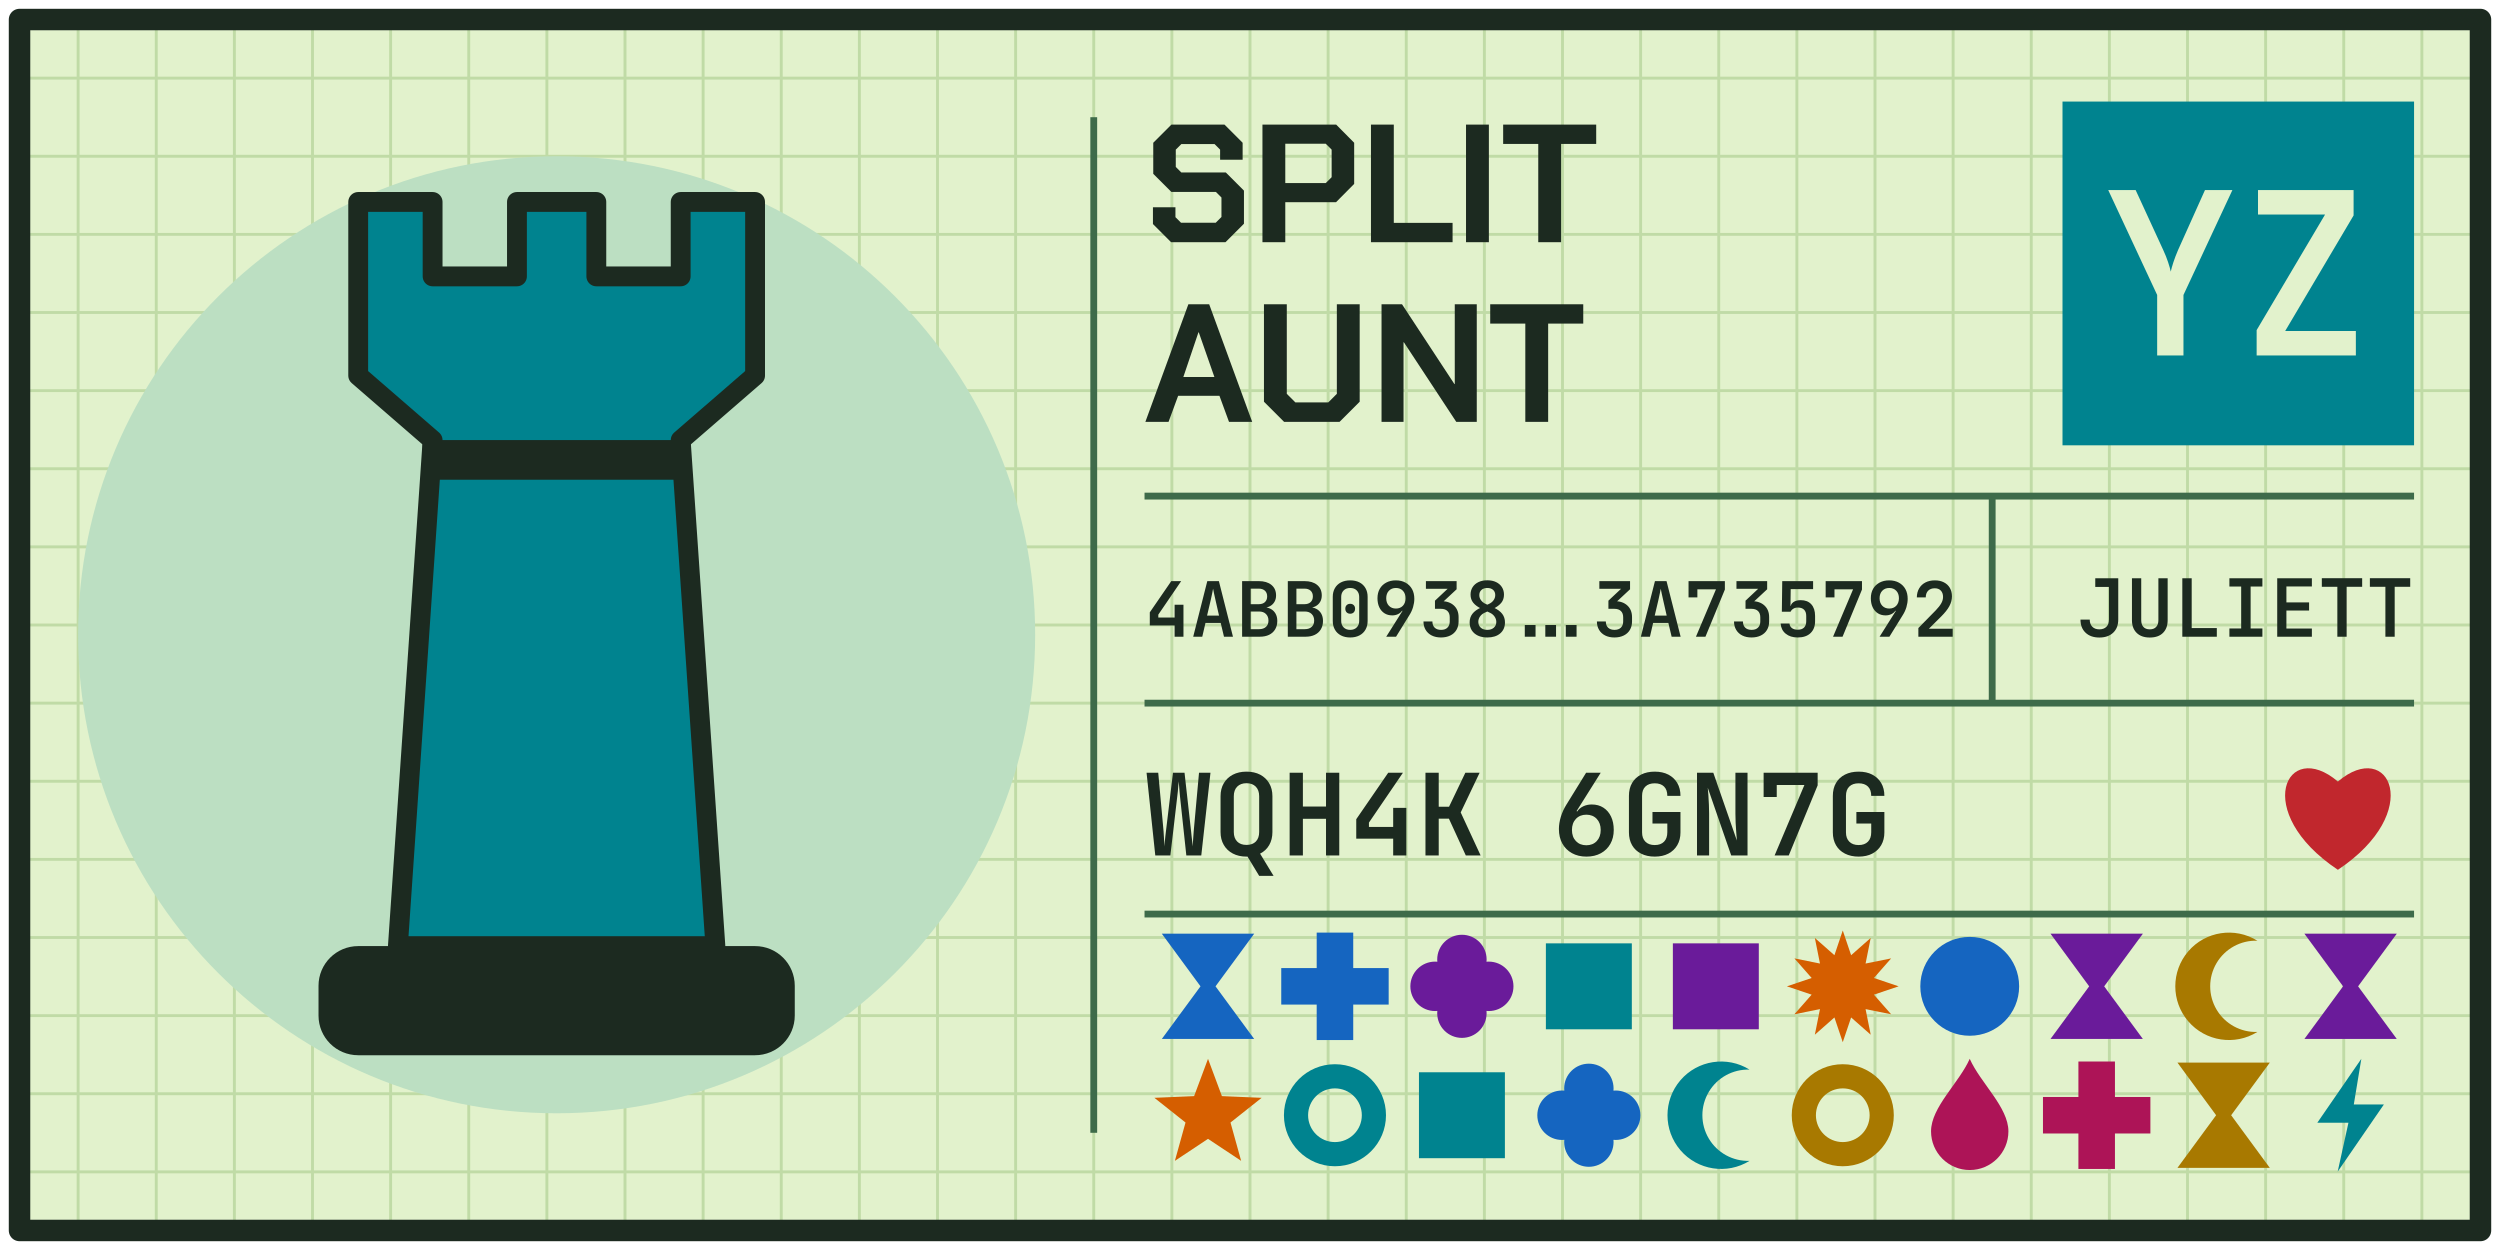
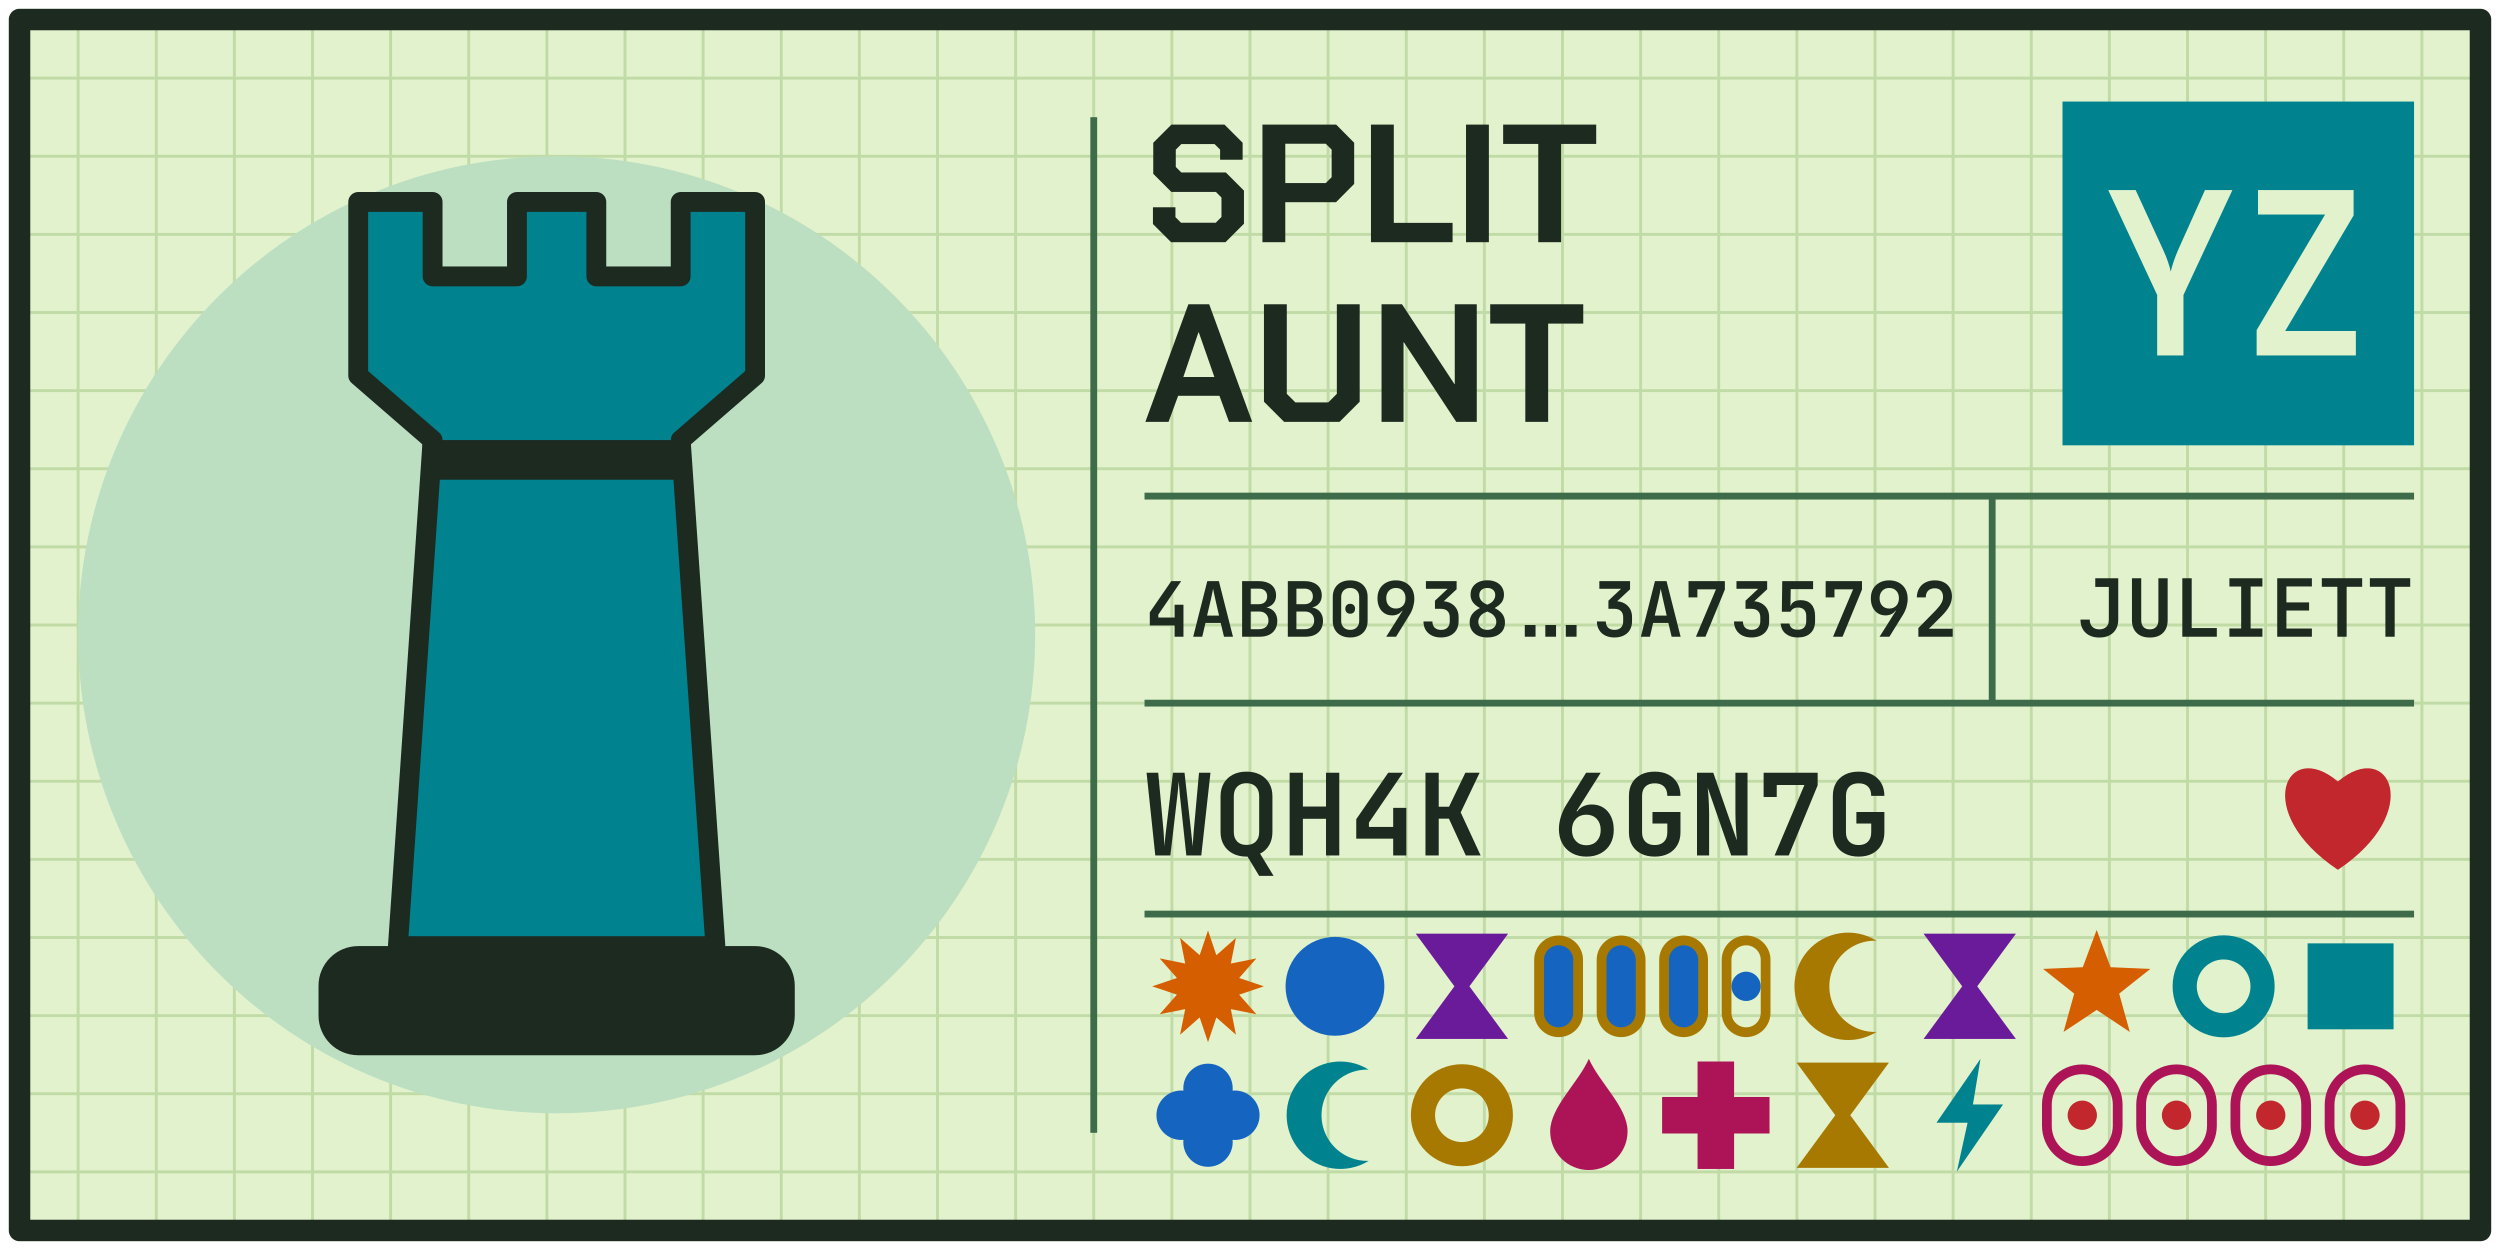
<svg xmlns="http://www.w3.org/2000/svg" viewBox="0 0 960 480" width="256" height="128">
  <defs>
    <clipPath id="c0">
      <path d="M7.5 7.5L952.5 7.5L952.5 7.5L952.5 472.5L952.5 472.5L7.5 472.5L7.5 472.5L7.5 7.5Z" />
    </clipPath>
    <clipPath id="c1">
      <path d="M7.5 0L420 0L420 480L7.5 480Z" />
    </clipPath>
  </defs>
  <path d="M7.5 7.5L952.5 7.5L952.5 7.5L952.5 472.5L952.5 472.5L7.5 472.5L7.5 472.5L7.5 7.5Z" fill="#E2F2CC" />
  <g clip-path="url(#c0)">
    <path d="M30 0L30 480M60 0L60 480M90 0L90 480M120 0L120 480M150 0L150 480M180 0L180 480M210 0L210 480M240 0L240 480M270 0L270 480M300 0L300 480M330 0L330 480M360 0L360 480M390 0L390 480M420 0L420 480M450 0L450 480M480 0L480 480M510 0L510 480M540 0L540 480M570 0L570 480M600 0L600 480M630 0L630 480M660 0L660 480M690 0L690 480M720 0L720 480M750 0L750 480M780 0L780 480M810 0L810 480M840 0L840 480M870 0L870 480M900 0L900 480M930 0L930 480M0 30L960 30M0 60L960 60M0 90L960 90M0 120L960 120M0 150L960 150M0 180L960 180M0 210L960 210M0 240L960 240M0 270L960 270M0 300L960 300M0 330L960 330M0 360L960 360M0 390L960 390M0 420L960 420M0 450L960 450" fill="none" stroke="#C0DBA6" stroke-width="1.12" stroke-linejoin="round" />
    <g clip-path="url(#c1)">
      <path d="M397.5 243.75C397.5 345.23 315.23 427.5 213.75 427.5C112.27 427.5 30 345.23 30 243.75C30 142.27 112.27 60 213.75 60C315.23 60 397.5 142.27 397.5 243.75" fill="#BCDFC2" />
    </g>
  </g>
  <path d="M137.55 77.55L166.12 77.55L166.12 106.13L198.51 106.13L198.51 77.55L228.99 77.55L228.99 106.13L261.38 106.13L261.38 77.55L289.95 77.55L289.95 144.23L261.38 168.99L274.71 363.3L152.79 363.3L166.12 168.99L137.55 144.23Z" fill="#00838F" />
  <path d="M137.55 77.55L166.12 77.55L166.12 106.13L198.51 106.13L198.51 77.55L228.99 77.55L228.99 106.13L261.38 106.13L261.38 77.55L289.95 77.55L289.95 144.23L261.38 168.99L274.71 363.3L152.79 363.3L166.12 168.99L137.55 144.23Z" fill="none" stroke="#1C2A20" stroke-width="7.62" stroke-linecap="round" stroke-linejoin="round" />
  <path d="M137.55 363.3L289.95 363.3L289.95 363.3C298.37 363.3 305.19 370.12 305.19 378.54L305.19 389.97L305.19 389.97C305.19 398.39 298.37 405.21 289.95 405.21L137.55 405.21L137.55 405.21C129.13 405.21 122.31 398.39 122.31 389.97L122.31 378.54L122.31 378.54C122.31 370.12 129.13 363.3 137.55 363.3ZM162.31 168.99L265.19 168.99L265.19 184.23L162.31 184.23Z" fill="#1C2A20" />
  <path d="M420 45L420 435" fill="none" stroke="#3E6B4A" stroke-width="2.62" stroke-linejoin="round" />
  <path d="M442.73 86.03L442.73 79.58L451.37 79.58L451.37 83.39L453.5 85.52L466.85 85.52L469.04 83.32L469.04 75.84L466.91 73.71L449.82 73.71L442.85 66.75L442.85 54.82L449.82 47.85L470.2 47.85L477.17 54.82L477.17 61.33L468.52 61.33L468.52 57.46L466.4 55.33L453.63 55.33L451.5 57.46L451.5 64.1L453.63 66.23L470.72 66.23L477.68 73.2L477.68 85.91L470.59 93L449.69 93ZM484.78 47.85L513.09 47.85L520 54.82L520 70.62L513.03 77.65L493.55 77.65L493.55 93L484.78 93ZM509.1 70.3L511.35 68.04L511.35 57.46L509.1 55.2L493.55 55.2L493.55 70.3ZM526.45 47.85L535.22 47.85L535.22 85.58L557.79 85.58L557.79 93L526.45 93ZM562.95 47.85L571.73 47.85L571.73 93L562.95 93ZM590.69 55.27L577.21 55.27L577.21 47.85L612.94 47.85L612.94 55.27L599.46 55.27L599.46 93L590.69 93Z" fill="#1C2A20" />
  <path d="M456.33 116.85L464.33 116.85L480.84 162L471.94 162L468.27 152L452.4 152L448.72 162L439.82 162ZM466.33 144.78L460.33 127.62L460.2 127.62L454.4 144.78ZM485.36 154.26L485.36 116.85L494.13 116.85L494.13 151.23L497.42 154.52L510.06 154.52L513.35 151.23L513.35 116.85L522.12 116.85L522.12 154.26L514.38 162L493.1 162ZM530.51 116.85L538.38 116.85L558.5 147.49L558.63 147.49L558.63 116.85L567.08 116.85L567.08 162L559.21 162L539.09 131.43L538.96 131.43L538.96 162L530.51 162ZM585.72 124.27L572.24 124.27L572.24 116.85L607.97 116.85L607.97 124.27L594.49 124.27L594.49 162L585.72 162Z" fill="#1C2A20" />
  <path d="M792 39L927 39L927 171L792 171Z" fill="#00838F" />
  <path d="M828.35 136.5L828.35 113.27L809.56 72.99L820.09 72.99L830.7 96.05Q831.83 98.48 832.57 100.74Q833.31 103 833.57 104.31Q833.84 103 834.57 100.74Q835.31 98.48 836.36 96.05L846.71 72.99L857.24 72.99L838.45 113.27L838.45 136.5ZM866.55 136.5L866.55 126.76L892.82 82.39L867.07 82.39L867.07 72.99L903.78 72.99L903.78 82.73L877.51 127.1L904.65 127.1L904.65 136.5Z" fill="#E2F2CC" />
  <path d="M439.5 190.5L927 190.5" fill="none" stroke="#3E6B4A" stroke-width="2.62" stroke-linejoin="round" />
  <path d="M451.05 244.5L451.05 240.17L441.52 240.17L441.52 235.14L449.77 223.15L453.57 223.15L444.79 236.02L444.79 237.13L451.05 237.13L451.05 232.22L454.45 232.22L454.45 244.5ZM458.19 244.5L463.6 223.15L468.05 223.15L473.46 244.5L470.01 244.5L468.75 239.21L462.9 239.21L461.67 244.5ZM463.51 236.4L468.11 236.4L466.76 230.46Q466.41 228.94 466.16 227.74Q465.91 226.54 465.82 226.07Q465.74 226.54 465.5 227.73Q465.27 228.91 464.92 230.43ZM476.97 244.5L476.97 223.15L483.38 223.15Q486.45 223.15 488.23 224.61Q490.01 226.07 490.01 228.65Q490.01 230.08 489.37 231.15Q488.73 232.22 487.62 232.8Q486.5 233.39 485.07 233.39L485.07 233.18Q486.65 233.15 487.86 233.77Q489.08 234.38 489.78 235.58Q490.48 236.78 490.48 238.45Q490.48 240.29 489.66 241.66Q488.84 243.04 487.34 243.77Q485.83 244.5 483.76 244.5ZM480.27 241.6L483.52 241.6Q485.16 241.6 486.12 240.73Q487.09 239.85 487.09 238.3Q487.09 236.72 486.12 235.77Q485.16 234.82 483.52 234.82L480.27 234.82ZM480.27 232.01L483.35 232.01Q484.87 232.01 485.73 231.21Q486.59 230.4 486.59 229.03Q486.59 227.62 485.73 226.83Q484.87 226.04 483.38 226.04L480.27 226.04ZM494.52 244.5L494.52 223.15L500.93 223.15Q504 223.15 505.78 224.61Q507.56 226.07 507.56 228.65Q507.56 230.08 506.92 231.15Q506.28 232.22 505.17 232.8Q504.05 233.39 502.62 233.39L502.62 233.18Q504.2 233.15 505.41 233.77Q506.63 234.38 507.33 235.58Q508.03 236.78 508.03 238.45Q508.03 240.29 507.21 241.66Q506.39 243.04 504.89 243.77Q503.38 244.5 501.31 244.5ZM497.82 241.6L501.07 241.6Q502.71 241.6 503.67 240.73Q504.64 239.85 504.64 238.3Q504.64 236.72 503.67 235.77Q502.71 234.82 501.07 234.82L497.82 234.82ZM497.82 232.01L500.9 232.01Q502.42 232.01 503.28 231.21Q504.14 230.4 504.14 229.03Q504.14 227.62 503.28 226.83Q502.42 226.04 500.93 226.04L497.82 226.04ZM518.48 244.79Q516.43 244.79 514.92 244Q513.41 243.21 512.6 241.78Q511.78 240.35 511.78 238.45L511.78 229.2Q511.78 227.27 512.6 225.85Q513.41 224.43 514.92 223.64Q516.43 222.86 518.48 222.86Q520.55 222.86 522.04 223.64Q523.54 224.43 524.35 225.85Q525.17 227.27 525.17 229.2L525.17 238.45Q525.17 240.35 524.35 241.78Q523.54 243.21 522.03 244Q520.52 244.79 518.48 244.79ZM518.48 241.87Q520.05 241.87 520.99 240.92Q521.93 239.97 521.93 238.45L521.93 229.2Q521.93 227.68 520.99 226.73Q520.05 225.78 518.48 225.78Q516.9 225.78 515.96 226.73Q515.02 227.68 515.02 229.2L515.02 238.45Q515.02 239.97 515.96 240.92Q516.9 241.87 518.48 241.87ZM518.48 235.67Q517.63 235.67 517.11 235.14Q516.6 234.61 516.6 233.74Q516.6 232.89 517.11 232.38Q517.63 231.86 518.48 231.86Q519.32 231.86 519.84 232.38Q520.35 232.89 520.35 233.74Q520.35 234.61 519.84 235.14Q519.32 235.67 518.48 235.67ZM532.31 244.5L538.54 234.61L538.39 234.5Q537.81 235.37 536.81 235.84Q535.82 236.31 534.62 236.31Q532.9 236.31 531.62 235.49Q530.35 234.67 529.65 233.19Q528.95 231.72 528.95 229.73Q528.95 227.65 529.82 226.12Q530.7 224.58 532.3 223.72Q533.89 222.86 536 222.86Q538.16 222.86 539.75 223.75Q541.35 224.64 542.23 226.22Q543.1 227.8 543.1 229.96Q543.1 231.48 542.62 233.12Q542.14 234.76 541.2 236.22L536.08 244.5ZM536.03 233.68Q537.69 233.68 538.72 232.6Q539.74 231.51 539.74 229.73Q539.74 227.94 538.72 226.86Q537.69 225.78 536.03 225.78Q534.36 225.78 533.33 226.86Q532.31 227.94 532.31 229.73Q532.31 231.51 533.33 232.6Q534.36 233.68 536.03 233.68ZM553.34 244.79Q551.29 244.79 549.79 244.03Q548.28 243.27 547.45 241.88Q546.61 240.49 546.61 238.65L550.04 238.65Q550.04 240.17 550.91 241.02Q551.79 241.87 553.37 241.87Q554.98 241.87 555.84 240.99Q556.7 240.11 556.7 238.65L556.7 237.01Q556.7 235.49 555.83 234.64Q554.95 233.79 553.37 233.79L551.03 233.79L551.03 230.66L555.89 226.1L547.55 226.1L547.55 223.15L559.34 223.15L559.34 226.28L553.4 231.81L553.4 230.84Q556.5 230.84 558.3 232.51Q560.1 234.17 560.1 237.01L560.1 238.65Q560.1 240.49 559.28 241.88Q558.46 243.27 556.92 244.03Q555.39 244.79 553.34 244.79ZM571.13 244.79Q569.05 244.79 567.53 244.08Q566.01 243.36 565.17 242.06Q564.34 240.76 564.34 239Q564.34 237.07 565.41 235.7Q566.47 234.32 568.64 233.33L571.8 231.89Q572.91 231.37 573.54 230.47Q574.17 229.58 574.17 228.5Q574.17 227.24 573.35 226.51Q572.53 225.78 571.13 225.78Q569.72 225.78 568.89 226.53Q568.05 227.27 568.05 228.53Q568.05 229.58 568.68 230.46Q569.31 231.34 570.39 231.86L573.55 233.3Q575.83 234.35 576.87 235.74Q577.91 237.13 577.91 239Q577.91 241.66 576.08 243.23Q574.25 244.79 571.13 244.79ZM571.13 241.87Q572.7 241.87 573.64 241.02Q574.58 240.17 574.58 238.83Q574.58 237.74 573.93 236.79Q573.29 235.84 572.18 235.32L568.87 233.77Q566.8 232.77 565.74 231.47Q564.69 230.17 564.69 228.35Q564.69 226.72 565.48 225.47Q566.27 224.23 567.72 223.53Q569.17 222.83 571.13 222.83Q573.08 222.83 574.52 223.53Q575.95 224.23 576.74 225.47Q577.53 226.72 577.53 228.35Q577.53 230.2 576.49 231.48Q575.45 232.77 573.35 233.79L570.01 235.34Q568.93 235.84 568.3 236.78Q567.67 237.71 567.67 238.77Q567.67 240.17 568.61 241.02Q569.55 241.87 571.13 241.87Z" fill="#1C2A20" />
  <path d="M585.52 240L589.65 240L589.65 244.5L585.52 244.5ZM593.4 240L597.52 240L597.52 244.5L593.4 244.5ZM601.27 240L605.4 240L605.4 244.5L601.27 244.5Z" fill="#1C2A20" />
  <path d="M619.94 244.79Q617.89 244.79 616.39 244.03Q614.88 243.27 614.05 241.88Q613.21 240.49 613.21 238.65L616.64 238.65Q616.64 240.17 617.51 241.02Q618.39 241.87 619.97 241.87Q621.58 241.87 622.44 240.99Q623.3 240.11 623.3 238.65L623.3 237.01Q623.3 235.49 622.43 234.64Q621.55 233.79 619.97 233.79L617.63 233.79L617.63 230.66L622.49 226.1L614.15 226.1L614.15 223.15L625.94 223.15L625.94 226.28L620 231.81L620 230.84Q623.1 230.84 624.9 232.51Q626.7 234.17 626.7 237.01L626.7 238.65Q626.7 240.49 625.88 241.88Q625.06 243.27 623.52 244.03Q621.99 244.79 619.94 244.79ZM630.09 244.5L635.5 223.15L639.95 223.15L645.36 244.5L641.91 244.5L640.65 239.21L634.8 239.21L633.57 244.5ZM635.41 236.4L640.01 236.4L638.66 230.46Q638.31 228.94 638.06 227.74Q637.81 226.54 637.73 226.07Q637.64 226.54 637.4 227.73Q637.17 228.91 636.82 230.43ZM651.24 244.5L658.93 226.31L651.79 226.31L651.79 229.41L648.4 229.41L648.4 223.15L662.35 223.15L662.35 226.39L654.89 244.5ZM672.59 244.79Q670.54 244.79 669.04 244.03Q667.53 243.27 666.7 241.88Q665.86 240.49 665.86 238.65L669.29 238.65Q669.29 240.17 670.16 241.02Q671.04 241.87 672.62 241.87Q674.23 241.87 675.09 240.99Q675.95 240.11 675.95 238.65L675.95 237.01Q675.95 235.49 675.08 234.64Q674.2 233.79 672.62 233.79L670.28 233.79L670.28 230.66L675.14 226.1L666.8 226.1L666.8 223.15L678.59 223.15L678.59 226.28L672.65 231.81L672.65 230.84Q675.75 230.84 677.55 232.51Q679.35 234.17 679.35 237.01L679.35 238.65Q679.35 240.49 678.53 241.88Q677.71 243.27 676.17 244.03Q674.64 244.79 672.59 244.79ZM690.32 244.79Q687.48 244.79 685.71 243.34Q683.94 241.9 683.76 239.44L687.16 239.44Q687.27 240.55 688.09 241.18Q688.91 241.81 690.35 241.81Q691.95 241.81 692.77 240.96Q693.59 240.11 693.59 238.59L693.59 236.51Q693.59 234.96 692.77 234.13Q691.95 233.3 690.38 233.3Q689.38 233.3 688.65 233.74Q687.92 234.17 687.57 234.91L684.23 234.91L684.38 223.15L696.23 223.15L696.23 226.22L687.63 226.22L687.54 232.65L688.39 232.65L687.54 233.41Q687.54 232.04 688.61 231.25Q689.67 230.46 691.49 230.46Q694.09 230.46 695.54 232.05Q696.99 233.65 696.99 236.51L696.99 238.59Q696.99 241.46 695.23 243.13Q693.48 244.79 690.32 244.79ZM703.89 244.5L711.58 226.31L704.44 226.31L704.44 229.41L701.05 229.41L701.05 223.15L715 223.15L715 226.39L707.54 244.5ZM721.76 244.5L727.99 234.61L727.84 234.5Q727.26 235.37 726.26 235.84Q725.27 236.31 724.07 236.31Q722.35 236.31 721.07 235.49Q719.8 234.67 719.1 233.19Q718.4 231.72 718.4 229.73Q718.4 227.65 719.27 226.12Q720.15 224.58 721.75 223.72Q723.34 222.86 725.45 222.86Q727.61 222.86 729.2 223.75Q730.8 224.64 731.68 226.22Q732.55 227.8 732.55 229.96Q732.55 231.48 732.07 233.12Q731.59 234.76 730.65 236.22L725.53 244.5ZM725.48 233.68Q727.14 233.68 728.17 232.6Q729.19 231.51 729.19 229.73Q729.19 227.94 728.17 226.86Q727.14 225.78 725.48 225.78Q723.81 225.78 722.78 226.86Q721.76 227.94 721.76 229.73Q721.76 231.51 722.78 232.6Q723.81 233.68 725.48 233.68ZM736.65 244.5L736.65 241.17L743.29 234.41Q744.75 232.89 745.44 231.67Q746.13 230.46 746.13 229.23Q746.13 227.68 745.28 226.79Q744.43 225.9 742.97 225.9Q741.33 225.9 740.41 226.83Q739.49 227.77 739.49 229.41L736.06 229.41Q736.09 227.39 736.96 225.93Q737.82 224.46 739.37 223.66Q740.92 222.86 743 222.86Q744.98 222.86 746.46 223.62Q747.94 224.38 748.74 225.75Q749.55 227.13 749.55 229Q749.55 230.93 748.55 232.77Q747.56 234.61 745.34 236.81L740.69 241.43L749.84 241.43L749.84 244.5Z" fill="#1C2A20" />
  <path d="M765 190.5L765 270" fill="none" stroke="#3E6B4A" stroke-width="2.62" stroke-linejoin="round" />
  <path d="M806.15 244.81Q802.8 244.81 800.85 242.95Q798.9 241.09 798.9 237.92L802.46 237.92Q802.46 239.67 803.45 240.67Q804.43 241.67 806.15 241.67Q807.87 241.67 808.86 240.69Q809.84 239.7 809.84 237.92L809.84 225.37L804.58 225.37L804.58 222.05L813.41 222.05L813.41 237.92Q813.41 241.12 811.46 242.96Q809.5 244.81 806.15 244.81ZM825.52 244.81Q822.27 244.81 820.47 243.02Q818.67 241.24 818.67 238.17L818.67 222.05L822.23 222.05L822.23 238.13Q822.23 239.8 823.06 240.73Q823.9 241.67 825.52 241.67Q827.12 241.67 827.97 240.73Q828.82 239.8 828.82 238.13L828.82 222.05L832.38 222.05L832.38 238.17Q832.38 241.24 830.6 243.02Q828.82 244.81 825.52 244.81ZM838.01 244.5L838.01 222.05L841.61 222.05L841.61 241.18L851.26 241.18L851.26 244.5ZM856.09 244.5L856.09 241.33L860.61 241.33L860.61 225.22L856.09 225.22L856.09 222.05L868.76 222.05L868.76 225.22L864.24 225.22L864.24 241.33L868.76 241.33L868.76 244.5ZM874.45 244.5L874.45 222.05L887.76 222.05L887.76 225.19L877.98 225.19L877.98 231.31L886.69 231.31L886.69 234.44L877.98 234.44L877.98 241.36L887.76 241.36L887.76 244.5ZM897.54 244.5L897.54 225.34L891.58 225.34L891.58 222.02L907.07 222.02L907.07 225.34L901.11 225.34L901.11 244.5ZM915.99 244.5L915.99 225.34L910.03 225.34L910.03 222.02L925.52 222.02L925.52 225.34L919.56 225.34L919.56 244.5Z" fill="#1C2A20" />
  <path d="M439.5 270L927 270" fill="none" stroke="#3E6B4A" stroke-width="2.62" stroke-linejoin="round" />
  <path d="M443.63 328.5L440.28 296.74L444.76 296.74L446.81 319.23Q446.85 320.02 446.92 321.08Q446.98 322.15 447.05 323.19Q447.11 324.24 447.11 325.02Q447.2 324.24 447.29 323.19Q447.37 322.15 447.5 321.08Q447.63 320.02 447.72 319.23L450.42 296.74L454.86 296.74L457.38 319.23Q457.47 320.02 457.57 321.08Q457.68 322.15 457.81 323.19Q457.94 324.24 457.99 325.02Q458.03 324.24 458.1 323.19Q458.16 322.15 458.25 321.08Q458.34 320.02 458.38 319.23L460.42 296.74L464.82 296.74L461.29 328.5L455.55 328.5L453.12 305.84Q453.03 304.92 452.94 303.88Q452.85 302.83 452.77 301.79Q452.68 300.75 452.59 300.01Q452.55 300.75 452.46 301.79Q452.38 302.83 452.29 303.88Q452.2 304.92 452.07 305.84L449.42 328.5ZM483.52 336.33L478.78 328.5L479.61 328.89Q479.43 328.89 479.19 328.91Q478.95 328.94 478.65 328.94Q475.65 328.94 473.41 327.76Q471.17 326.59 469.93 324.45Q468.69 322.32 468.69 319.5L468.69 305.75Q468.69 302.88 469.93 300.77Q471.17 298.66 473.41 297.48Q475.65 296.31 478.65 296.31Q481.69 296.31 483.91 297.48Q486.13 298.66 487.37 300.77Q488.61 302.88 488.61 305.75L488.61 319.5Q488.61 322.37 487.37 324.52Q486.13 326.67 483.87 327.8L489.05 336.33ZM478.65 324.45Q481 324.45 482.26 323.13Q483.52 321.8 483.52 319.5L483.52 305.75Q483.52 303.4 482.22 302.07Q480.91 300.75 478.65 300.75Q476.39 300.75 475.08 302.07Q473.78 303.4 473.78 305.75L473.78 319.5Q473.78 321.8 475.06 323.13Q476.34 324.45 478.65 324.45ZM495.22 328.5L495.22 296.74L500.31 296.74L500.31 309.71L509.19 309.71L509.19 296.74L514.28 296.74L514.28 328.5L509.19 328.5L509.19 314.41L500.31 314.41L500.31 328.5ZM534.98 328.5L534.98 322.06L520.8 322.06L520.8 314.58L533.07 296.74L538.72 296.74L525.67 315.88L525.67 317.54L534.98 317.54L534.98 310.23L540.03 310.23L540.03 328.5ZM547.38 328.5L547.38 296.74L552.47 296.74L552.47 309.79L556.43 309.79L562.69 296.74L568.17 296.74L560.91 311.97L568.56 328.5L562.87 328.5L556.38 314.36L552.47 314.36L552.47 328.5ZM609.19 328.94Q606.02 328.94 603.63 327.61Q601.23 326.28 599.93 323.91Q598.62 321.54 598.62 318.36Q598.62 316.1 599.36 313.67Q600.1 311.23 601.45 309.06L609.06 296.74L614.67 296.74L605.41 311.45L605.63 311.62Q606.5 310.32 607.98 309.62Q609.45 308.92 611.24 308.92Q613.8 308.92 615.7 310.14Q617.59 311.36 618.63 313.54Q619.68 315.71 619.68 318.71Q619.68 321.76 618.37 324.06Q617.07 326.37 614.72 327.65Q612.37 328.94 609.19 328.94ZM609.15 324.58Q611.63 324.58 613.15 322.98Q614.67 321.37 614.67 318.71Q614.67 316.06 613.15 314.45Q611.63 312.84 609.15 312.84Q606.67 312.84 605.15 314.45Q603.63 316.06 603.63 318.71Q603.63 321.37 605.15 322.98Q606.67 324.58 609.15 324.58ZM635.42 328.94Q632.42 328.94 630.18 327.8Q627.94 326.67 626.72 324.56Q625.51 322.45 625.51 319.63L625.51 305.62Q625.51 302.75 626.72 300.66Q627.94 298.57 630.18 297.44Q632.42 296.31 635.42 296.31Q638.47 296.31 640.67 297.46Q642.86 298.62 644.08 300.68Q645.3 302.75 645.3 305.62L640.25 305.62Q640.25 303.27 638.99 302.03Q637.73 300.79 635.42 300.79Q633.12 300.79 631.84 302.03Q630.55 303.27 630.55 305.62L630.55 319.63Q630.55 321.93 631.84 323.21Q633.12 324.5 635.42 324.5Q637.73 324.5 638.99 323.21Q640.25 321.93 640.25 319.58L640.25 316.23L634.55 316.23L634.55 311.8L645.3 311.8L645.3 319.63Q645.3 322.45 644.08 324.54Q642.86 326.63 640.67 327.78Q638.47 328.94 635.42 328.94ZM651.65 328.5L651.65 296.74L657.91 296.74L666.96 322.76Q666.87 321.45 666.72 319.65Q666.57 317.84 666.48 315.91Q666.4 313.97 666.4 312.45L666.4 296.74L671.05 296.74L671.05 328.5L664.79 328.5L655.78 302.49Q655.91 303.66 656.02 305.4Q656.13 307.14 656.22 308.99Q656.3 310.84 656.3 312.4L656.3 328.5ZM681.45 328.5L692.89 301.44L682.27 301.44L682.27 306.05L677.23 306.05L677.23 296.74L697.98 296.74L697.98 301.57L686.88 328.5ZM713.72 328.94Q710.72 328.94 708.48 327.8Q706.24 326.67 705.02 324.56Q703.81 322.45 703.81 319.63L703.81 305.62Q703.81 302.75 705.02 300.66Q706.24 298.57 708.48 297.44Q710.72 296.31 713.72 296.31Q716.77 296.31 718.97 297.46Q721.16 298.62 722.38 300.68Q723.6 302.75 723.6 305.62L718.55 305.62Q718.55 303.27 717.29 302.03Q716.03 300.79 713.72 300.79Q711.42 300.79 710.14 302.03Q708.85 303.27 708.85 305.62L708.85 319.63Q708.85 321.93 710.14 323.21Q711.42 324.5 713.72 324.5Q716.03 324.5 717.29 323.21Q718.55 321.93 718.55 319.58L718.55 316.23L712.85 316.23L712.85 311.8L723.6 311.8L723.6 319.63Q723.6 322.45 722.38 324.54Q721.16 326.63 718.97 327.78Q716.77 328.94 713.72 328.94Z" fill="#1C2A20" />
  <path d="M897.75 334.01C864.34 311.74 877.95 283.27 897.75 300.11C917.55 283.27 931.16 311.74 897.75 334.01Z" fill="#C1272D" />
  <path d="M439.5 351L927 351" fill="none" stroke="#3E6B4A" stroke-width="2.62" stroke-linejoin="round" />
-   <path d="M446.14 358.54L481.61 358.54L466.76 378.75L481.61 398.96L446.14 398.96L460.99 378.75Z" fill="#1565C0" />
-   <path d="M505.61 358.12L519.64 358.12L519.64 371.74L533.25 371.74L533.25 385.76L519.64 385.76L519.64 399.38L505.61 399.38L505.61 385.76L492 385.76L492 371.74L505.61 371.74Z" fill="#1565C0" />
-   <path d="M570.86 368.44L570.86 368.44C570.86 373.68 566.61 377.93 561.38 377.93C556.14 377.93 551.89 373.68 551.89 368.44C551.89 363.2 556.14 358.95 561.38 358.95C566.61 358.95 570.86 363.2 570.86 368.44M581.17 378.75L581.17 378.75C581.17 383.99 576.93 388.24 571.69 388.24C566.45 388.24 562.2 383.99 562.2 378.75C562.2 373.51 566.45 369.26 571.69 369.26C576.93 369.26 581.17 373.51 581.17 378.75M570.86 389.06L570.86 389.06C570.86 394.3 566.61 398.55 561.38 398.55C556.14 398.55 551.89 394.3 551.89 389.06C551.89 383.82 556.14 379.57 561.38 379.57C566.61 379.57 570.86 383.82 570.86 389.06M560.55 378.75L560.55 378.75C560.55 383.99 556.3 388.24 551.06 388.24C545.82 388.24 541.58 383.99 541.58 378.75C541.58 373.51 545.82 369.26 551.06 369.26C556.3 369.26 560.55 373.51 560.55 378.75M569.62 378.75L569.62 378.75C569.62 383.31 565.93 387 561.38 387C556.82 387 553.12 383.31 553.12 378.75C553.12 374.19 556.82 370.5 561.38 370.5C565.93 370.5 569.62 374.19 569.62 378.75" fill="#6A1B9A" />
-   <path d="M593.62 362.25L626.62 362.25L626.62 395.25L593.62 395.25Z" fill="#00838F" />
-   <path d="M642.38 362.25L675.38 362.25L675.38 395.25L642.38 395.25Z" fill="#6A1B9A" />
-   <path d="M707.62 357.3L710.83 366.8L718.35 360.17L716.38 370L726.2 368.02L719.58 375.55L729.08 378.75L719.58 381.95L726.2 389.48L716.38 387.5L718.35 397.33L710.83 390.7L707.62 400.2L704.42 390.7L696.9 397.33L698.87 387.5L689.05 389.48L695.67 381.95L686.17 378.75L695.67 375.55L689.05 368.02L698.87 370L696.9 360.17L704.42 366.8Z" fill="#D55E00" />
-   <path d="M775.35 378.75C775.35 389.23 766.85 397.73 756.38 397.73C745.9 397.73 737.4 389.23 737.4 378.75C737.4 368.27 745.9 359.77 756.38 359.77C766.85 359.77 775.35 368.27 775.35 378.75" fill="#1565C0" />
-   <path d="M787.39 358.54L822.86 358.54L808.01 378.75L822.86 398.96L787.39 398.96L802.24 378.75Z" fill="#6A1B9A" />
-   <path d="M866.82 396.27C858.17 401.64 846.9 399.9 840.28 392.18C833.66 384.45 833.66 373.05 840.28 365.32C846.9 357.6 858.17 355.86 866.82 361.23L866.82 361.23C860.42 361.02 854.42 364.31 851.16 369.82C847.9 375.33 847.9 382.17 851.16 387.68C854.42 393.19 860.42 396.48 866.82 396.27Z" fill="#A87900" />
-   <path d="M884.89 358.54L920.36 358.54L905.51 378.75L920.36 398.96L884.89 398.96L899.74 378.75Z" fill="#6A1B9A" />
-   <path d="M463.88 406.59L469.21 420.91L484.47 421.56L472.51 431.05L476.6 445.77L463.88 437.32L451.15 445.77L455.24 431.05L443.28 421.56L458.54 420.91Z" fill="#D55E00" />
-   <path d="M532.22 428.25C532.22 439.07 523.45 447.84 512.62 447.84C501.8 447.84 493.03 439.07 493.03 428.25C493.03 417.43 501.8 408.66 512.62 408.66C523.45 408.66 532.22 417.43 532.22 428.25M522.94 428.25L522.94 428.25C522.94 422.55 518.32 417.94 512.62 417.94C506.93 417.94 502.31 422.55 502.31 428.25C502.31 433.95 506.93 438.56 512.62 438.56C518.32 438.56 522.94 433.95 522.94 428.25" fill="#00838F" />
-   <path d="M544.88 411.75L577.88 411.75L577.88 444.75L544.88 444.75Z" fill="#00838F" />
-   <path d="M619.61 417.94L619.61 417.94C619.61 423.18 615.36 427.43 610.12 427.43C604.89 427.43 600.64 423.18 600.64 417.94C600.64 412.7 604.89 408.45 610.12 408.45C615.36 408.45 619.61 412.7 619.61 417.94M629.92 428.25L629.92 428.25C629.92 433.49 625.68 437.74 620.44 437.74C615.2 437.74 610.95 433.49 610.95 428.25C610.95 423.01 615.2 418.76 620.44 418.76C625.68 418.76 629.92 423.01 629.92 428.25M619.61 438.56L619.61 438.56C619.61 443.8 615.36 448.05 610.12 448.05C604.89 448.05 600.64 443.8 600.64 438.56C600.64 433.32 604.89 429.07 610.12 429.07C615.36 429.07 619.61 433.32 619.61 438.56M609.3 428.25L609.3 428.25C609.3 433.49 605.05 437.74 599.81 437.74C594.57 437.74 590.33 433.49 590.33 428.25C590.33 423.01 594.57 418.76 599.81 418.76C605.05 418.76 609.3 423.01 609.3 428.25M618.38 428.25L618.38 428.25C618.38 432.81 614.68 436.5 610.12 436.5C605.57 436.5 601.88 432.81 601.88 428.25C601.88 423.69 605.57 420 610.12 420C614.68 420 618.38 423.69 618.38 428.25" fill="#1565C0" />
-   <path d="M671.82 445.77C663.17 451.14 651.9 449.4 645.28 441.68C638.66 433.95 638.66 422.55 645.28 414.82C651.9 407.1 663.17 405.36 671.82 410.73L671.82 410.73C665.42 410.52 659.42 413.81 656.16 419.32C652.9 424.83 652.9 431.67 656.16 437.18C659.42 442.69 665.42 445.98 671.82 445.77Z" fill="#00838F" />
-   <path d="M727.22 428.25C727.22 439.07 718.45 447.84 707.62 447.84C696.8 447.84 688.03 439.07 688.03 428.25C688.03 417.43 696.8 408.66 707.62 408.66C718.45 408.66 727.22 417.43 727.22 428.25M717.94 428.25L717.94 428.25C717.94 422.55 713.32 417.94 707.62 417.94C701.93 417.94 697.31 422.55 697.31 428.25C697.31 433.95 701.93 438.56 707.62 438.56C713.32 438.56 717.94 433.95 717.94 428.25" fill="#A87900" />
-   <path d="M756.38 406.59C760.5 415.88 771.23 425.16 771.23 434.44L771.23 434.44C771.23 442.64 764.58 449.29 756.38 449.29C748.17 449.29 741.52 442.64 741.52 434.44C741.52 425.16 752.25 415.88 756.38 406.59Z" fill="#AD1457" />
-   <path d="M798.11 407.62L812.14 407.62L812.14 421.24L825.75 421.24L825.75 435.26L812.14 435.26L812.14 448.88L798.11 448.88L798.11 435.26L784.5 435.26L784.5 421.24L798.11 421.24Z" fill="#AD1457" />
-   <path d="M836.14 408.04L871.61 408.04L856.76 428.25L871.61 448.46L836.14 448.46L850.99 428.25Z" fill="#A87900" />
-   <path d="M906.75 406.59L889.84 431.14L901.8 431.14L897.67 449.91L915.41 424.12L903.86 424.12Z" fill="#00838F" />
+   <path d="M463.88 357.3L467.08 366.8L474.6 360.17L472.63 370L482.45 368.02L475.83 375.55L485.32 378.75L475.83 381.95L482.45 389.48L472.63 387.5L474.6 397.33L467.08 390.7L463.88 400.2L460.67 390.7L453.15 397.33L455.12 387.5L445.3 389.48L451.92 381.95L442.43 378.75L451.92 375.55L445.3 368.02L455.12 370L453.15 360.17L460.67 366.8Z" fill="#D55E00" />
+   <path d="M531.6 378.75C531.6 389.23 523.1 397.73 512.62 397.73C502.15 397.73 493.65 389.23 493.65 378.75C493.65 368.27 502.15 359.77 512.62 359.77C523.1 359.77 531.6 368.27 531.6 378.75" fill="#1565C0" />
+   <path d="M543.64 358.54L579.11 358.54L564.26 378.75L579.11 398.96L543.64 398.96L558.49 378.75Z" fill="#6A1B9A" />
+   <path d="M598.5 361.12L598.5 361.12L598.5 361.12C602.64 361.12 606 364.48 606 368.62L606 388.88L606 388.88C606 393.02 602.64 396.38 598.5 396.38L598.5 396.38L598.5 396.38C594.36 396.38 591 393.02 591 388.88L591 368.62L591 368.62C591 364.48 594.36 361.12 598.5 361.12Z" fill="#1565C0" />
+   <path d="M598.5 361.12L598.5 361.12L598.5 361.12C602.64 361.12 606 364.48 606 368.62L606 388.88L606 388.88C606 393.02 602.64 396.38 598.5 396.38L598.5 396.38L598.5 396.38C594.36 396.38 591 393.02 591 388.88L591 368.62L591 368.62C591 364.48 594.36 361.12 598.5 361.12Z" fill="none" stroke="#A87900" stroke-width="3.75" stroke-linejoin="round" />
+   <path d="M622.5 361.12L622.5 361.12L622.5 361.12C626.64 361.12 630 364.48 630 368.62L630 388.88L630 388.88C630 393.02 626.64 396.38 622.5 396.38L622.5 396.38L622.5 396.38C618.36 396.38 615 393.02 615 388.88L615 368.62L615 368.62C615 364.48 618.36 361.12 622.5 361.12Z" fill="#1565C0" />
+   <path d="M622.5 361.12L622.5 361.12L622.5 361.12C626.64 361.12 630 364.48 630 368.62L630 388.88L630 388.88C630 393.02 626.64 396.38 622.5 396.38L622.5 396.38L622.5 396.38C618.36 396.38 615 393.02 615 388.88L615 368.62L615 368.62C615 364.48 618.36 361.12 622.5 361.12Z" fill="none" stroke="#A87900" stroke-width="3.75" stroke-linejoin="round" />
+   <path d="M646.5 361.12L646.5 361.12L646.5 361.12C650.64 361.12 654 364.48 654 368.62L654 388.88L654 388.88C654 393.02 650.64 396.38 646.5 396.38L646.5 396.38L646.5 396.38C642.36 396.38 639 393.02 639 388.88L639 368.62L639 368.62C639 364.48 642.36 361.12 646.5 361.12Z" fill="#1565C0" />
+   <path d="M646.5 361.12L646.5 361.12L646.5 361.12C650.64 361.12 654 364.48 654 368.62L654 388.88L654 388.88C654 393.02 650.64 396.38 646.5 396.38L646.5 396.38L646.5 396.38C642.36 396.38 639 393.02 639 388.88L639 368.62L639 368.62C639 364.48 642.36 361.12 646.5 361.12Z" fill="none" stroke="#A87900" stroke-width="3.75" stroke-linejoin="round" />
+   <path d="M670.5 361.12L670.5 361.12L670.5 361.12C674.64 361.12 678 364.48 678 368.62L678 388.88L678 388.88C678 393.02 674.64 396.38 670.5 396.38L670.5 396.38L670.5 396.38C666.36 396.38 663 393.02 663 388.88L663 368.62L663 368.62C663 364.48 666.36 361.12 670.5 361.12Z" fill="none" stroke="#A87900" stroke-width="3.75" stroke-linejoin="round" />
+   <path d="M676.12 378.75C676.12 381.86 673.61 384.38 670.5 384.38C667.39 384.38 664.87 381.86 664.87 378.75C664.87 375.64 667.39 373.12 670.5 373.12C673.61 373.12 676.12 375.64 676.12 378.75" fill="#1565C0" />
+   <path d="M720.57 396.27C711.92 401.64 700.65 399.9 694.03 392.18C687.41 384.45 687.41 373.05 694.03 365.32C700.65 357.6 711.92 355.86 720.57 361.23L720.57 361.23C714.17 361.02 708.17 364.31 704.91 369.82C701.65 375.33 701.65 382.17 704.91 387.68C708.17 393.19 714.17 396.48 720.57 396.27Z" fill="#A87900" />
+   <path d="M738.64 358.54L774.11 358.54L759.26 378.75L774.11 398.96L738.64 398.96L753.49 378.75Z" fill="#6A1B9A" />
+   <path d="M805.12 357.09L810.46 371.41L825.72 372.06L813.76 381.55L817.85 396.27L805.12 387.82L792.4 396.27L796.49 381.55L784.53 372.06L799.79 371.41Z" fill="#D55E00" />
+   <path d="M873.47 378.75C873.47 389.57 864.7 398.34 853.88 398.34C843.05 398.34 834.28 389.57 834.28 378.75C834.28 367.93 843.05 359.16 853.88 359.16C864.7 359.16 873.47 367.93 873.47 378.75M864.19 378.75L864.19 378.75C864.19 373.05 859.57 368.44 853.88 368.44C848.18 368.44 843.56 373.05 843.56 378.75C843.56 384.45 848.18 389.06 853.88 389.06C859.57 389.06 864.19 384.45 864.19 378.75" fill="#00838F" />
+   <path d="M886.12 362.25L919.12 362.25L919.12 395.25L886.12 395.25Z" fill="#00838F" />
+   <path d="M473.36 417.94L473.36 417.94C473.36 423.18 469.11 427.43 463.88 427.43C458.64 427.43 454.39 423.18 454.39 417.94C454.39 412.7 458.64 408.45 463.88 408.45C469.11 408.45 473.36 412.7 473.36 417.94M483.68 428.25L483.68 428.25C483.68 433.49 479.43 437.74 474.19 437.74C468.95 437.74 464.7 433.49 464.7 428.25C464.7 423.01 468.95 418.76 474.19 418.76C479.43 418.76 483.68 423.01 483.68 428.25M473.36 438.56L473.36 438.56C473.36 443.8 469.11 448.05 463.88 448.05C458.64 448.05 454.39 443.8 454.39 438.56C454.39 433.32 458.64 429.07 463.88 429.07C469.11 429.07 473.36 433.32 473.36 438.56M463.05 428.25L463.05 428.25C463.05 433.49 458.8 437.74 453.56 437.74C448.32 437.74 444.07 433.49 444.07 428.25C444.07 423.01 448.32 418.76 453.56 418.76C458.8 418.76 463.05 423.01 463.05 428.25M472.12 428.25L472.12 428.25C472.12 432.81 468.43 436.5 463.88 436.5C459.32 436.5 455.62 432.81 455.62 428.25C455.62 423.69 459.32 420 463.88 420C468.43 420 472.12 423.69 472.12 428.25" fill="#1565C0" />
+   <path d="M525.57 445.77C516.92 451.14 505.65 449.4 499.03 441.68C492.41 433.95 492.41 422.55 499.03 414.82C505.65 407.1 516.92 405.36 525.57 410.73L525.57 410.73C519.17 410.52 513.17 413.81 509.91 419.32C506.65 424.83 506.65 431.67 509.91 437.18C513.17 442.69 519.17 445.98 525.57 445.77Z" fill="#00838F" />
+   <path d="M580.97 428.25C580.97 439.07 572.2 447.84 561.38 447.84C550.55 447.84 541.78 439.07 541.78 428.25C541.78 417.43 550.55 408.66 561.38 408.66C572.2 408.66 580.97 417.43 580.97 428.25M571.69 428.25L571.69 428.25C571.69 422.55 567.07 417.94 561.38 417.94C555.68 417.94 551.06 422.55 551.06 428.25C551.06 433.95 555.68 438.56 561.38 438.56C567.07 438.56 571.69 433.95 571.69 428.25" fill="#A87900" />
+   <path d="M610.12 406.59C614.25 415.88 624.98 425.16 624.98 434.44L624.98 434.44C624.98 442.64 618.33 449.29 610.12 449.29C601.92 449.29 595.27 442.64 595.27 434.44C595.27 425.16 606 415.88 610.12 406.59Z" fill="#AD1457" />
+   <path d="M651.86 407.62L665.89 407.62L665.89 421.24L679.5 421.24L679.5 435.26L665.89 435.26L665.89 448.88L651.86 448.88L651.86 435.26L638.25 435.26L638.25 421.24L651.86 421.24Z" fill="#AD1457" />
+   <path d="M689.89 408.04L725.36 408.04L710.51 428.25L725.36 448.46L689.89 448.46L704.74 428.25Z" fill="#A87900" />
+   <path d="M760.5 406.59L743.59 431.14L755.55 431.14L751.42 449.91L769.16 424.12L757.61 424.12Z" fill="#00838F" />
+   <path d="M799.59 410.62L799.59 410.62L799.59 410.62C807.1 410.62 813.19 416.71 813.19 424.22L813.19 432.28L813.19 432.28C813.19 439.79 807.1 445.88 799.59 445.88L799.59 445.88L799.59 445.88C792.09 445.88 786 439.79 786 432.28L786 424.22L786 424.22C786 416.71 792.09 410.62 799.59 410.62Z" fill="none" stroke="#AD1457" stroke-width="3.75" stroke-linejoin="round" />
+   <path d="M805.22 428.25C805.22 431.36 802.7 433.88 799.59 433.88C796.49 433.88 793.97 431.36 793.97 428.25C793.97 425.14 796.49 422.62 799.59 422.62C802.7 422.62 805.22 425.14 805.22 428.25" fill="#C1272D" />
+   <path d="M835.78 410.62L835.78 410.62L835.78 410.62C843.29 410.62 849.38 416.71 849.38 424.22L849.38 432.28L849.38 432.28C849.38 439.79 843.29 445.88 835.78 445.88L835.78 445.88L835.78 445.88C828.27 445.88 822.19 439.79 822.19 432.28L822.19 424.22L822.19 424.22C822.19 416.71 828.27 410.62 835.78 410.62Z" fill="none" stroke="#AD1457" stroke-width="3.75" stroke-linejoin="round" />
+   <path d="M841.41 428.25C841.41 431.36 838.89 433.88 835.78 433.88C832.67 433.88 830.16 431.36 830.16 428.25C830.16 425.14 832.67 422.62 835.78 422.62C838.89 422.62 841.41 425.14 841.41 428.25" fill="#C1272D" />
+   <path d="M871.97 410.62L871.97 410.62L871.97 410.62C879.48 410.62 885.56 416.71 885.56 424.22L885.56 432.28L885.56 432.28C885.56 439.79 879.48 445.88 871.97 445.88L871.97 445.88L871.97 445.88C864.46 445.88 858.38 439.79 858.38 432.28L858.38 424.22L858.38 424.22C858.38 416.71 864.46 410.62 871.97 410.62Z" fill="none" stroke="#AD1457" stroke-width="3.75" stroke-linejoin="round" />
+   <path d="M877.59 428.25C877.59 431.36 875.08 433.88 871.97 433.88C868.86 433.88 866.34 431.36 866.34 428.25C866.34 425.14 868.86 422.62 871.97 422.62C875.08 422.62 877.59 425.14 877.59 428.25" fill="#C1272D" />
+   <path d="M908.16 410.62L908.16 410.62L908.16 410.62C915.66 410.62 921.75 416.71 921.75 424.22L921.75 432.28L921.75 432.28C921.75 439.79 915.66 445.88 908.16 445.88L908.16 445.88L908.16 445.88C900.65 445.88 894.56 439.79 894.56 432.28L894.56 424.22L894.56 424.22C894.56 416.71 900.65 410.62 908.16 410.62Z" fill="none" stroke="#AD1457" stroke-width="3.75" stroke-linejoin="round" />
+   <path d="M913.78 428.25C913.78 431.36 911.26 433.88 908.16 433.88C905.05 433.88 902.53 431.36 902.53 428.25C902.53 425.14 905.05 422.62 908.16 422.62C911.26 422.62 913.78 425.14 913.78 428.25" fill="#C1272D" />
  <path d="M7.5 7.5L952.5 7.5L952.5 7.5L952.5 472.5L952.5 472.5L7.5 472.5L7.5 472.5L7.5 7.5Z" fill="none" stroke="#1C2A20" stroke-width="8.25" stroke-linejoin="round" />
</svg>
